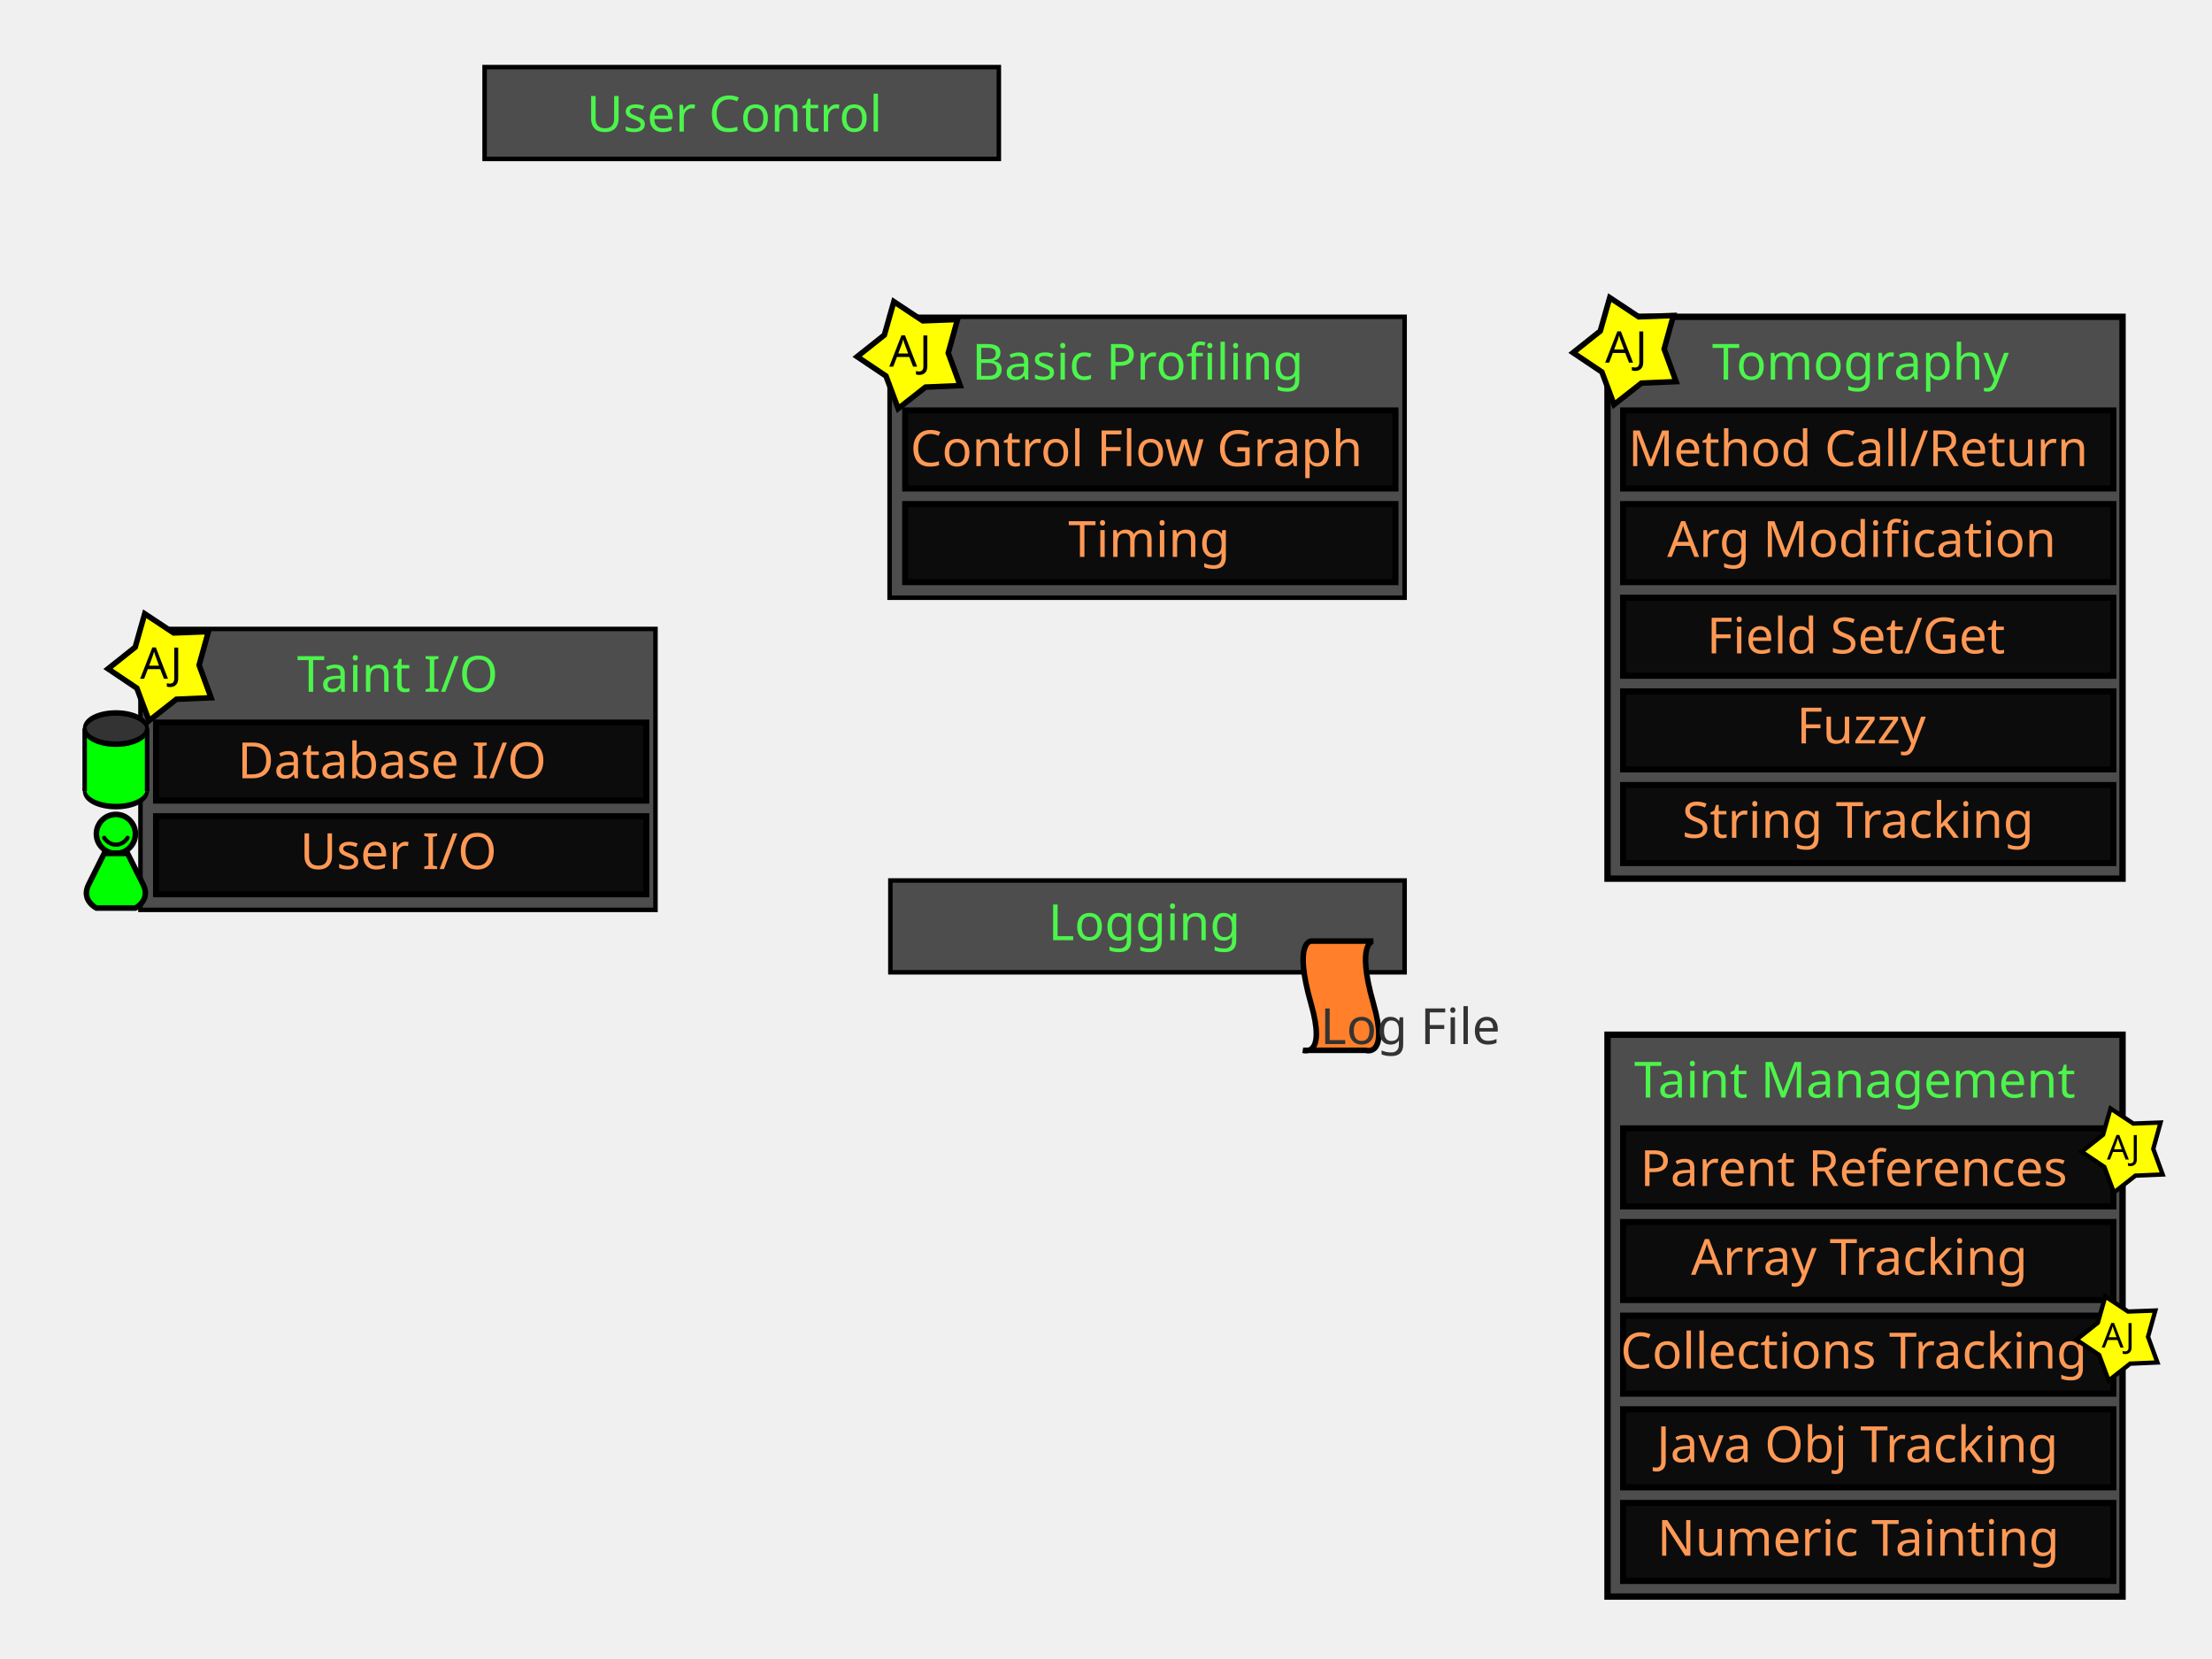
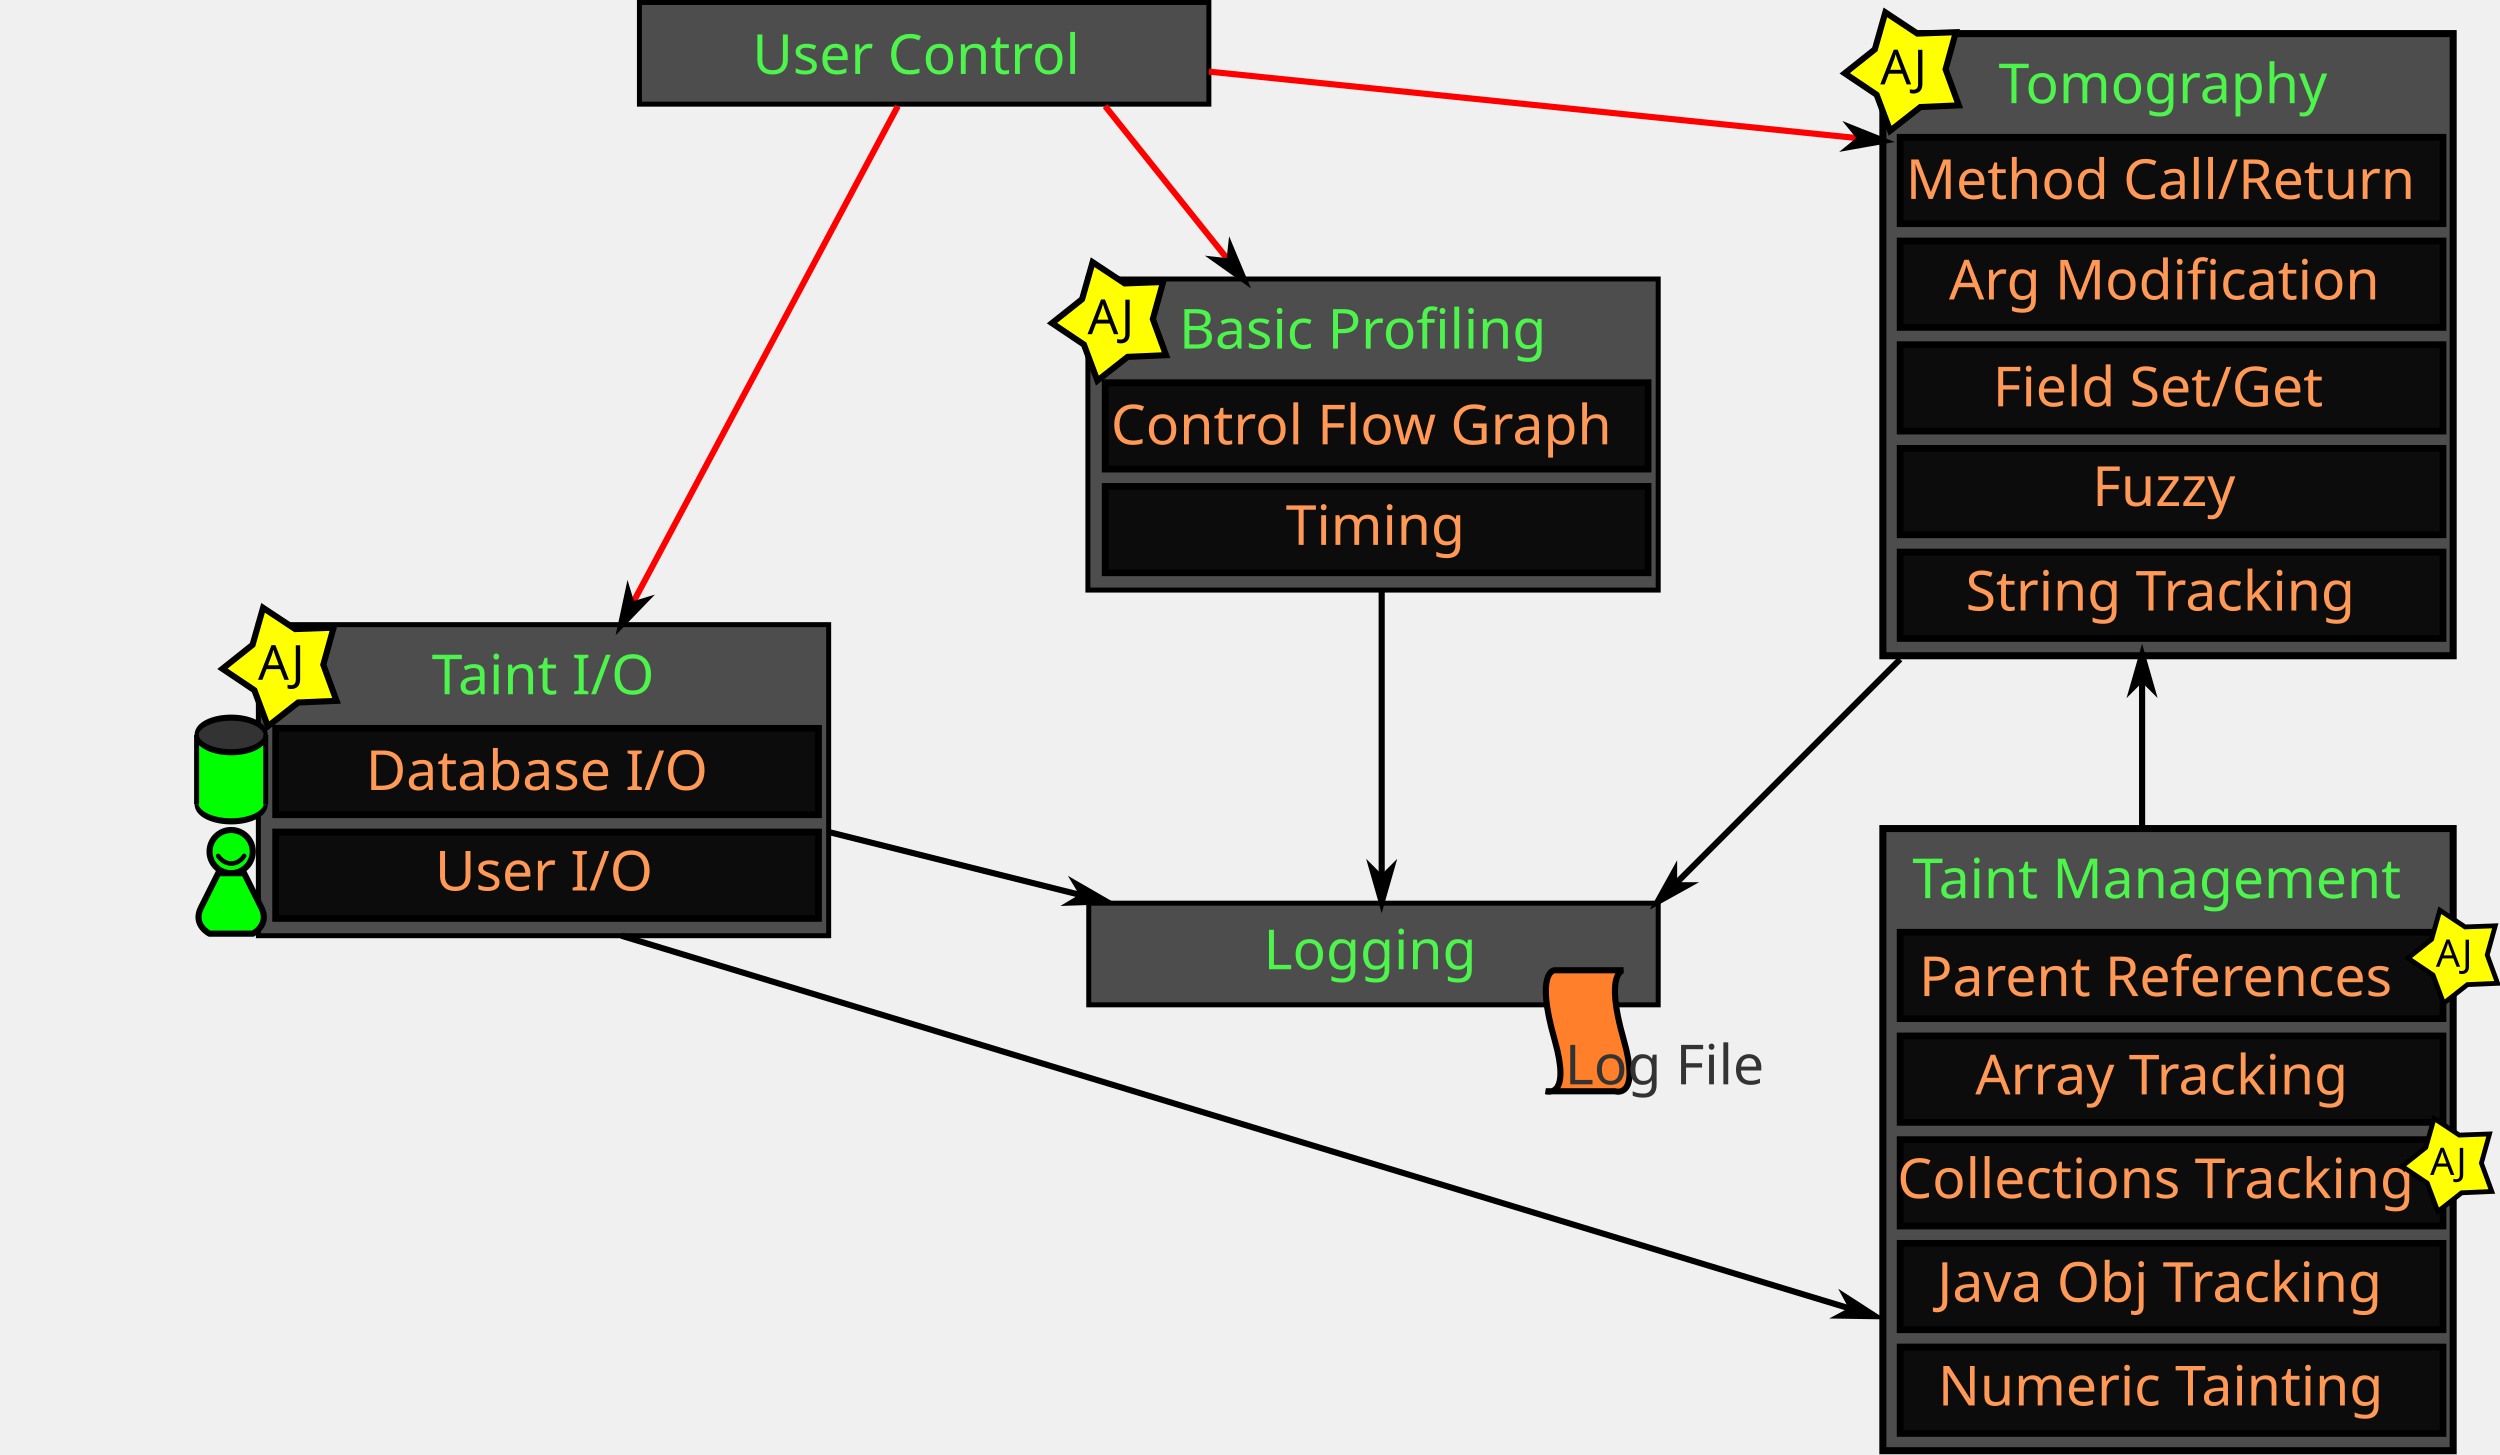
- <svg xmlns="http://www.w3.org/2000/svg" width="1417.323" height="1062.992" id="svg2985" version="1.1">
+ <svg xmlns="http://www.w3.org/2000/svg" width="1446.604" height="841.483" id="svg2985" version="1.1">
  <defs id="defs2987">
+     <marker orient="auto" refY="0" refX="0" id="Arrow1Mend" style="overflow:visible">
+       <path id="path4293" d="M 0,0 5,-5 -12.5,0 5,5 0,0 z" style="fill-rule:evenodd;stroke:#000000;stroke-width:1pt;marker-start:none" transform="matrix(-0.4,0,0,-0.4,-4,0)" />
+     </marker>
    <marker orient="auto" refY="0" refX="0" id="Arrow2Lend" style="overflow:visible">
      <path id="path3822" style="font-size:12px;fill-rule:evenodd;stroke-width:0.625;stroke-linejoin:round" d="M 8.719,4.034 -2.207,0.016 8.719,-4.002 c -1.745,2.372 -1.735,5.617 -6e-7,8.035 z" transform="matrix(-1.1,0,0,-1.1,-1.1,0)" />
    </marker>
+     <marker orient="auto" refY="0" refX="0" id="Arrow1Mend-1" style="overflow:visible">
+       <path id="path4293-5" d="M 0,0 5,-5 -12.5,0 5,5 0,0 z" style="fill-rule:evenodd;stroke:#000000;stroke-width:1pt;marker-start:none" transform="matrix(-0.4,0,0,-0.4,-4,0)" />
+     </marker>
+     <marker orient="auto" refY="0" refX="0" id="Arrow1Mend-4" style="overflow:visible">
+       <path id="path4293-3" d="M 0,0 5,-5 -12.5,0 5,5 0,0 z" style="fill-rule:evenodd;stroke:#000000;stroke-width:1pt;marker-start:none" transform="matrix(-0.4,0,0,-0.4,-4,0)" />
+     </marker>
+     <marker orient="auto" refY="0" refX="0" id="Arrow1Mend-7" style="overflow:visible">
+       <path id="path4293-2" d="M 0,0 5,-5 -12.5,0 5,5 0,0 z" style="fill-rule:evenodd;stroke:#000000;stroke-width:1pt;marker-start:none" transform="matrix(-0.4,0,0,-0.4,-4,0)" />
+     </marker>
+     <marker orient="auto" refY="0" refX="0" id="Arrow1Mend-5" style="overflow:visible">
+       <path id="path4293-7" d="M 0,0 5,-5 -12.5,0 5,5 0,0 z" style="fill-rule:evenodd;stroke:#000000;stroke-width:1pt;marker-start:none" transform="matrix(-0.4,0,0,-0.4,-4,0)" />
+     </marker>
+     <marker orient="auto" refY="0" refX="0" id="Arrow1Mend-12" style="overflow:visible">
+       <path id="path4293-26" d="M 0,0 5,-5 -12.5,0 5,5 0,0 z" style="fill-rule:evenodd;stroke:#000000;stroke-width:1pt;marker-start:none" transform="matrix(-0.4,0,0,-0.4,-4,0)" />
+     </marker>
+     <marker orient="auto" refY="0" refX="0" id="Arrow1Mend-73" style="overflow:visible">
+       <path id="path4293-71" d="M 0,0 5,-5 -12.5,0 5,5 0,0 z" style="fill-rule:evenodd;stroke:#000000;stroke-width:1pt;marker-start:none" transform="matrix(-0.4,0,0,-0.4,-4,0)" />
+     </marker>
+     <marker orient="auto" refY="0" refX="0" id="Arrow1Mend-9" style="overflow:visible">
+       <path id="path4293-1" d="M 0,0 5,-5 -12.5,0 5,5 0,0 z" style="fill-rule:evenodd;stroke:#000000;stroke-width:1pt;marker-start:none" transform="matrix(-0.4,0,0,-0.4,-4,0)" />
+     </marker>
  </defs>
-   <g id="layer1" transform="translate(0,318.8976)">
+   <g id="layer1" transform="translate(59.5,277.3481)">
    <flowRoot xml:space="preserve" id="flowRoot3008" style="font-size:40px;font-style:normal;font-weight:normal;line-height:125%;letter-spacing:0px;word-spacing:0px;fill:#000000;fill-opacity:1;stroke:none;font-family:Sans">
      <flowRegion id="flowRegion3010">
        <rect id="rect3012" width="102.497" height="50.673" x="247.606" y="168.268" />
      </flowRegion>
      <flowPara id="flowPara3014" />
    </flowRoot>
    <text xml:space="preserve" style="font-size:40px;font-style:normal;font-weight:normal;line-height:125%;letter-spacing:0px;word-spacing:0px;fill:#000000;fill-opacity:1;stroke:none;font-family:Sans" x="275.245" y="468.849" id="text4746">
      <tspan id="tspan4748" x="275.245" y="468.849" />
    </text>
    <text xml:space="preserve" style="font-size:40px;font-style:normal;font-weight:normal;line-height:125%;letter-spacing:0px;word-spacing:0px;fill:#000000;fill-opacity:1;stroke:none;font-family:Sans" x="762.395" y="332.954" id="text4750">
      <tspan id="tspan4752" x="762.395" y="332.954" />
    </text>
    <flowRoot xml:space="preserve" id="flowRoot4942" style="font-size:40px;font-style:normal;font-weight:normal;line-height:125%;letter-spacing:0px;word-spacing:0px;fill:#000000;fill-opacity:1;stroke:none;font-family:Sans">
      <flowRegion id="flowRegion4944">
        <rect id="rect4946" width="375.439" height="148.563" x="269.487" y="474.608" />
      </flowRegion>
      <flowPara id="flowPara4948" />
    </flowRoot>
-     <g id="g5917" transform="translate(700,-450)">
+     <g id="g5917" transform="translate(700,-592)">
      <g transform="translate(223.7862,191.5303)" id="g5269">
        <g transform="translate(-223.7862,-191.5303)" id="g5155">
          <rect style="fill:#4d4d4d;fill-rule:evenodd;stroke:#000000;stroke-width:4.08;stroke-linecap:butt;stroke-linejoin:miter;stroke-miterlimit:4;stroke-opacity:1;stroke-dasharray:none" id="rect3006" width="330" height="360" x="330" y="334.094" />
          <g id="g4899" transform="translate(65.84866,366.9297)">
            <rect y="27.165" x="274.151" height="50" width="314.125" id="rect4616" style="fill:#000000;fill-opacity:0.847;stroke:#000000;stroke-width:3.895;stroke-miterlimit:4;stroke-opacity:1;stroke-dasharray:none" />
            <text id="text4618" y="62.837" x="277.456" style="font-size:32px;font-style:normal;font-weight:normal;line-height:125%;letter-spacing:0px;word-spacing:0px;fill:#ff9955;fill-opacity:1;stroke:none;font-family:Sans" xml:space="preserve">
              <tspan y="62.837" x="277.456" id="tspan4620">Method Call/Return</tspan>
            </text>
          </g>
          <g id="g4904" transform="translate(90,306.9297)">
            <rect y="147.165" x="250" height="50" width="314.125" id="rect4616-4-0-9" style="fill:#000000;fill-opacity:0.847;stroke:#000000;stroke-width:3.895;stroke-miterlimit:4;stroke-opacity:1;stroke-dasharray:none" />
            <text id="text4618-8-5" y="180.993" x="278.25" style="font-size:32px;font-style:normal;font-weight:normal;line-height:125%;letter-spacing:0px;word-spacing:0px;fill:#ff9955;fill-opacity:1;stroke:none;font-family:Sans" xml:space="preserve">
              <tspan id="tspan4811" y="180.993" x="278.25">Arg Modification</tspan>
            </text>
          </g>
          <g id="g4909" transform="translate(90,306.9297)">
            <rect y="207.165" x="250" height="50" width="314.125" id="rect4616-4-0" style="fill:#000000;fill-opacity:0.847;stroke:#000000;stroke-width:3.895;stroke-miterlimit:4;stroke-opacity:1;stroke-dasharray:none" />
            <text id="text4618-8-8" y="242.837" x="303.633" style="font-size:32px;font-style:normal;font-weight:normal;line-height:125%;letter-spacing:0px;word-spacing:0px;fill:#ff9955;fill-opacity:1;stroke:none;font-family:Sans" xml:space="preserve">
              <tspan y="242.837" x="303.633" id="tspan4654-1">Field Set/Get</tspan>
            </text>
          </g>
          <g id="g4914" transform="translate(90,306.9297)">
            <rect y="267.165" x="250" height="50" width="314.125" id="rect4616-4-0-99" style="fill:#000000;fill-opacity:0.847;stroke:#000000;stroke-width:3.895;stroke-miterlimit:4;stroke-opacity:1;stroke-dasharray:none" />
            <text id="text4618-8-6" y="300.501" x="361.188" style="font-size:32px;font-style:normal;font-weight:normal;line-height:125%;letter-spacing:0px;word-spacing:0px;fill:#ff9955;fill-opacity:1;stroke:none;font-family:Sans" xml:space="preserve">
              <tspan y="300.501" x="361.188" id="tspan4654-5">Fuzzy</tspan>
            </text>
          </g>
          <g id="g4919" transform="translate(90,306.9297)">
            <rect y="327.165" x="250" height="50" width="314.125" id="rect4616-4-0-5" style="fill:#000000;fill-opacity:0.847;stroke:#000000;stroke-width:3.895;stroke-miterlimit:4;stroke-opacity:1;stroke-dasharray:none" />
            <text id="text4618-8-82" y="360.993" x="287.898" style="font-size:32px;font-style:normal;font-weight:normal;line-height:125%;letter-spacing:0px;word-spacing:0px;fill:#ff9955;fill-opacity:1;stroke:none;font-family:Sans" xml:space="preserve">
              <tspan y="360.993" x="287.898" id="tspan4654-8">String Tracking</tspan>
            </text>
          </g>
        </g>
        <text xml:space="preserve" style="font-size:32px;font-style:normal;font-weight:normal;line-height:125%;letter-spacing:0px;word-spacing:0px;fill:#4cf44c;fill-opacity:1;stroke:none;font-family:Sans" x="173.175" y="182.837" id="text4618-6">
          <tspan id="tspan4620-9" x="173.175" y="182.837">Tomography</tspan>
        </text>
      </g>
      <g id="g5454" transform="translate(387.7391,353.0578)">
        <path transform="translate(-223.7862,-191.5303)" d="m 210,214.094 -22.239,0.97 -17.512,13.742 -7.795,-20.85 -18.48,-12.409 17.421,-13.857 6.09,-21.41 18.562,12.286 22.245,-0.824 -5.949,21.45 z" id="path5448" style="fill:#ffff00;fill-opacity:1;stroke:#000000;stroke-width:3.543;stroke-miterlimit:4;stroke-opacity:1;stroke-dasharray:none" />
        <text id="text5450" y="10.417" x="-59.234" style="font-size:24px;font-style:normal;font-weight:normal;line-height:125%;letter-spacing:0px;word-spacing:0px;fill:#000000;fill-opacity:1;stroke:none;font-family:Sans" xml:space="preserve">
          <tspan style="font-size:28px" y="10.417" x="-59.234" id="tspan5452">AJ</tspan>
        </text>
      </g>
    </g>
-     <g id="g5883" transform="translate(330,69.99996)">
+     <g id="g5883" transform="translate(330,-72.00004)">
      <g id="g5594">
        <rect y="274.094" x="700" height="360" width="330" id="rect3006-0" style="fill:#4d4d4d;fill-rule:evenodd;stroke:#000000;stroke-width:4.08;stroke-linecap:butt;stroke-linejoin:miter;stroke-miterlimit:4;stroke-opacity:1;stroke-dasharray:none" />
        <g transform="translate(424.125,-23.81741)" id="g5080">
          <rect style="fill:#000000;fill-opacity:0.847;stroke:#000000;stroke-width:3.895;stroke-miterlimit:4;stroke-opacity:1;stroke-dasharray:none" id="rect4616-0-3" width="314.125" height="50" x="285.875" y="417.912" />
          <text xml:space="preserve" style="font-size:32px;font-style:normal;font-weight:normal;line-height:125%;letter-spacing:0px;word-spacing:0px;fill:#ff9955;fill-opacity:1;stroke:none;font-family:Sans" x="329.359" y="451.74" id="text4618-7-8-1">
            <tspan x="329.359" y="451.74" id="tspan5024">Array Tracking</tspan>
          </text>
        </g>
        <g transform="translate(423.6768,-108.8174)" id="g5090">
          <rect style="fill:#000000;fill-opacity:0.847;stroke:#000000;stroke-width:3.895;stroke-miterlimit:4;stroke-opacity:1;stroke-dasharray:none" id="rect4616-0-1-9" width="314.125" height="50" x="286.323" y="622.912" />
          <text xml:space="preserve" style="font-size:32px;font-style:normal;font-weight:normal;line-height:125%;letter-spacing:0px;word-spacing:0px;fill:#ff9955;fill-opacity:1;stroke:none;font-family:Sans" x="307.792" y="656.74" id="text4618-7-8-6">
            <tspan id="tspan4620-8-6-7" x="307.792" y="656.74">Java Obj Tracking</tspan>
          </text>
        </g>
        <g transform="translate(422.9546,422.3598)" id="g5095">
          <rect style="fill:#000000;fill-opacity:0.847;stroke:#000000;stroke-width:3.895;stroke-miterlimit:4;stroke-opacity:1;stroke-dasharray:none" id="rect4616-0-1-90" width="314.125" height="50" x="287.045" y="151.735" />
          <text xml:space="preserve" style="font-size:32px;font-style:normal;font-weight:normal;line-height:125%;letter-spacing:0px;word-spacing:0px;fill:#ff9955;fill-opacity:1;stroke:none;font-family:Sans" x="308.928" y="185.563" id="text4618-7-8-4">
            <tspan id="tspan4620-8-6-76" x="308.928" y="185.563">Numeric Tainting</tspan>
          </text>
        </g>
        <g transform="translate(390.1904,390)" id="g5100">
          <rect style="fill:#000000;fill-opacity:0.847;stroke:#000000;stroke-width:3.895;stroke-miterlimit:4;stroke-opacity:1;stroke-dasharray:none" id="rect4616-0-1" width="314.125" height="50" x="319.81" y="64.094" />
          <text xml:space="preserve" style="font-size:32px;font-style:normal;font-weight:normal;line-height:125%;letter-spacing:0px;word-spacing:0px;fill:#ff9955;fill-opacity:1;stroke:none;font-family:Sans" x="318.146" y="97.923" id="text4618-7-8-63">
            <tspan id="tspan4620-8-6-4" x="318.146" y="97.923">Collections Tracking</tspan>
          </text>
        </g>
        <g transform="translate(414.125,-179.2529)" id="g5085">
          <rect style="fill:#000000;fill-opacity:0.847;stroke:#000000;stroke-width:3.895;stroke-miterlimit:4;stroke-opacity:1;stroke-dasharray:none" id="rect4616-0" width="314.125" height="50" x="295.875" y="513.347" />
          <text xml:space="preserve" style="font-size:32px;font-style:normal;font-weight:normal;line-height:125%;letter-spacing:0px;word-spacing:0px;fill:#ff9955;fill-opacity:1;stroke:none;font-family:Sans" x="306.812" y="550.277" id="text4618-7">
            <tspan id="tspan4620-8" x="306.812" y="550.277">Parent References</tspan>
          </text>
        </g>
        <text xml:space="preserve" style="font-size:32px;font-style:normal;font-weight:normal;line-height:125%;letter-spacing:0px;word-spacing:0px;fill:#4cf44c;fill-opacity:1;stroke:none;font-family:Sans" x="717.062" y="314.367" id="text4618-6-8">
          <tspan id="tspan4620-9-6" x="717.062" y="314.367">Taint Management</tspan>
        </text>
      </g>
      <g id="g5454-9" transform="matrix(0.7857897,0,0,0.7857897,1066.545,345.9092)">
        <path transform="translate(-223.7862,-191.5303)" d="m 210,214.094 -22.239,0.97 -17.512,13.742 -7.795,-20.85 -18.48,-12.409 17.421,-13.857 6.09,-21.41 18.562,12.286 22.245,-0.824 -5.949,21.45 z" id="path5448-9" style="fill:#ffff00;fill-opacity:1;stroke:#000000;stroke-width:3.543;stroke-miterlimit:4;stroke-opacity:1;stroke-dasharray:none" />
        <text id="text5450-9" y="10.417" x="-59.234" style="font-size:24px;font-style:normal;font-weight:normal;line-height:125%;letter-spacing:0px;word-spacing:0px;fill:#000000;fill-opacity:1;stroke:none;font-family:Sans" xml:space="preserve">
          <tspan style="font-size:28px" y="10.417" x="-59.234" id="tspan5452-0">AJ</tspan>
        </text>
      </g>
      <g id="g5454-9-3" transform="matrix(0.7857897,0,0,0.7857897,1063.195,466.3638)">
        <path transform="translate(-223.7862,-191.5303)" d="m 210,214.094 -22.239,0.97 -17.512,13.742 -7.795,-20.85 -18.48,-12.409 17.421,-13.857 6.09,-21.41 18.562,12.286 22.245,-0.824 -5.949,21.45 z" id="path5448-9-7" style="fill:#ffff00;fill-opacity:1;stroke:#000000;stroke-width:3.543;stroke-miterlimit:4;stroke-opacity:1;stroke-dasharray:none" />
        <text id="text5450-9-6" y="10.417" x="-59.234" style="font-size:24px;font-style:normal;font-weight:normal;line-height:125%;letter-spacing:0px;word-spacing:0px;fill:#000000;fill-opacity:1;stroke:none;font-family:Sans" xml:space="preserve">
          <tspan style="font-size:28px" y="10.417" x="-59.234" id="tspan5452-0-5">AJ</tspan>
        </text>
      </g>
    </g>
    <g id="g5826" transform="translate(112.7266,-119.7275)">
      <rect transform="translate(427.2734,-20.27249)" y="164.094" x="120" height="40" width="100" id="rect3018" style="fill:#ffffff;fill-opacity:0" />
      <rect y="-167.436" x="-193.786" height="180" width="330" id="rect3006-06" style="fill:#4d4d4d;fill-rule:evenodd;stroke:#000000;stroke-width:2.885;stroke-linecap:butt;stroke-linejoin:miter;stroke-miterlimit:4;stroke-opacity:1;stroke-dasharray:none" transform="translate(651.0596,171.2578)" />
      <g transform="translate(103.1221,46.65719)" id="g4899-8">
        <rect style="fill:#000000;fill-opacity:0.847;stroke:#000000;stroke-width:3.895;stroke-miterlimit:4;stroke-opacity:1;stroke-dasharray:none" id="rect4616-7" width="314.125" height="50" x="364.151" y="17.165" />
        <text xml:space="preserve" style="font-size:32px;font-style:normal;font-weight:normal;line-height:125%;letter-spacing:0px;word-spacing:0px;fill:#ff9955;fill-opacity:1;stroke:none;font-family:Sans" x="367.456" y="52.837" id="text4618-9">
          <tspan id="tspan4620-5" x="367.456" y="52.837">Control Flow Graph</tspan>
        </text>
      </g>
      <g transform="translate(217.2734,-23.34281)" id="g4904-4">
        <rect style="fill:#000000;fill-opacity:0.847;stroke:#000000;stroke-width:3.895;stroke-miterlimit:4;stroke-opacity:1;stroke-dasharray:none" id="rect4616-4-0-9-8" width="314.125" height="50" x="250" y="147.165" />
        <text xml:space="preserve" style="font-size:32px;font-style:normal;font-weight:normal;line-height:125%;letter-spacing:0px;word-spacing:0px;fill:#ff9955;fill-opacity:1;stroke:none;font-family:Sans" x="354.5" y="180.993" id="text4618-8-5-5">
          <tspan x="354.5" y="180.993" id="tspan4811-7">Timing</tspan>
        </text>
      </g>
      <text xml:space="preserve" style="font-size:32px;font-style:normal;font-weight:normal;line-height:125%;letter-spacing:0px;word-spacing:0px;fill:#4cf44c;fill-opacity:1;stroke:none;font-family:Sans" x="-141.06" y="-127.163" id="text4618-6-9" transform="translate(651.0596,171.2578)">
        <tspan id="tspan4620-9-1" x="-141.06" y="-127.163">Basic Profiling</tspan>
      </text>
      <g id="g5454-0" transform="translate(516.301,25.3442)">
        <path transform="translate(-223.7862,-191.5303)" d="m 210,214.094 -22.239,0.97 -17.512,13.742 -7.795,-20.85 -18.48,-12.409 17.421,-13.857 6.09,-21.41 18.562,12.286 22.245,-0.824 -5.949,21.45 z" id="path5448-3" style="fill:#ffff00;fill-opacity:1;stroke:#000000;stroke-width:3.543;stroke-miterlimit:4;stroke-opacity:1;stroke-dasharray:none" />
        <text id="text5450-3" y="10.417" x="-59.234" style="font-size:24px;font-style:normal;font-weight:normal;line-height:125%;letter-spacing:0px;word-spacing:0px;fill:#000000;fill-opacity:1;stroke:none;font-family:Sans" xml:space="preserve">
          <tspan style="font-size:28px" y="10.417" x="-59.234" id="tspan5452-7">AJ</tspan>
        </text>
      </g>
    </g>
    <g id="g4378" transform="translate(32.25781,-6.171914)">
      <g id="g5430" transform="translate(738.8018,207.4297)">
        <g id="g5797">
          <rect style="fill:#ffffff;fill-opacity:0" id="rect3018-4" width="100" height="40" x="-591.06" y="22.837" />
          <rect style="fill:#4d4d4d;fill-rule:evenodd;stroke:#000000;stroke-width:2.885;stroke-linecap:butt;stroke-linejoin:miter;stroke-miterlimit:4;stroke-opacity:1;stroke-dasharray:none" id="rect3006-06-8" width="330" height="180" x="-681.06" y="-117.163" />
          <g id="g4899-8-4" transform="translate(-1035.211,-74.32813)">
            <rect y="17.165" x="364.151" height="50" width="314.125" id="rect4616-7-7" style="fill:#000000;fill-opacity:0.847;stroke:#000000;stroke-width:3.895;stroke-miterlimit:4;stroke-opacity:1;stroke-dasharray:none" />
            <text id="text4618-9-9" y="52.837" x="416.354" style="font-size:32px;font-style:normal;font-weight:normal;line-height:125%;letter-spacing:0px;word-spacing:0px;fill:#ff9955;fill-opacity:1;stroke:none;font-family:Sans" xml:space="preserve">
              <tspan y="52.837" x="416.354" id="tspan4620-5-3">Database I/O</tspan>
            </text>
          </g>
          <rect style="fill:#000000;fill-opacity:0.847;stroke:#000000;stroke-width:3.895;stroke-miterlimit:4;stroke-opacity:1;stroke-dasharray:none" id="rect4616-4-0-9-8-0" width="314.125" height="50" x="-671.06" y="2.837" />
          <text xml:space="preserve" style="font-size:32px;font-style:normal;font-weight:normal;line-height:125%;letter-spacing:0px;word-spacing:0px;fill:#ff9955;fill-opacity:1;stroke:none;font-family:Sans" x="-578.802" y="36.665" id="text4618-8-5-5-9">
            <tspan x="-578.802" y="36.665" id="tspan4811-7-2">User I/O</tspan>
          </text>
          <text id="text4618-6-9-6" y="-76.891" x="-580.739" style="font-size:32px;font-style:normal;font-weight:normal;line-height:125%;letter-spacing:0px;word-spacing:0px;fill:#4cf44c;fill-opacity:1;stroke:none;font-family:Sans" xml:space="preserve">
            <tspan y="-76.891" x="-580.739" id="tspan4620-9-1-8">Taint I/O</tspan>
          </text>
          <g transform="translate(-622.0321,-95.64112)" id="g5454-0-1">
            <path style="fill:#ffff00;fill-opacity:1;stroke:#000000;stroke-width:3.543;stroke-miterlimit:4;stroke-opacity:1;stroke-dasharray:none" id="path5448-3-7" d="m 210,214.094 -22.239,0.97 -17.512,13.742 -7.795,-20.85 -18.48,-12.409 17.421,-13.857 6.09,-21.41 18.562,12.286 22.245,-0.824 -5.949,21.45 z" transform="translate(-223.7862,-191.5303)" />
            <text xml:space="preserve" style="font-size:24px;font-style:normal;font-weight:normal;line-height:125%;letter-spacing:0px;word-spacing:0px;fill:#000000;fill-opacity:1;stroke:none;font-family:Sans" x="-59.234" y="10.417" id="text5450-3-0">
              <tspan id="tspan5452-7-9" x="-59.234" y="10.417" style="font-size:28px">AJ</tspan>
            </text>
          </g>
        </g>
      </g>
      <g transform="translate(2.000001,-190)" id="g3929">
        <path transform="matrix(0.6666667,0,0,1,6.666664,45)" style="fill:#00ff00;fill-opacity:1;stroke:#000000;stroke-width:3.543;stroke-miterlimit:4;stroke-opacity:1;stroke-dasharray:none" id="path3901-9" d="m 80,339.094 c 0,5.523 -13.431,10 -30,10 -16.569,0 -30,-4.477 -30,-10 0,-5.523 13.431,-10 30,-10 16.569,0 30,4.477 30,10 z" />
        <path style="fill:#00ff00;fill-opacity:1;stroke:none" d="m 20,365.669 0,-18.94 0.399,0.532 c 2.154,2.878 6.969,5.519 12.456,6.833 2.873,0.688 11.425,0.685 14.319,-0.004 5.214,-1.243 10.383,-4.069 12.393,-6.778 L 60,346.729 l 0,18.94 c 0,10.417 -0.03,18.94 -0.066,18.94 -0.036,0 -0.391,-0.362 -0.787,-0.805 -1.649,-1.84 -4.216,-3.563 -7.118,-4.776 -3.785,-1.583 -7.095,-2.184 -12.029,-2.184 -4.934,0 -8.244,0.601 -12.029,2.184 -2.901,1.214 -5.468,2.936 -7.118,4.776 -0.397,0.443 -0.751,0.805 -0.787,0.805 -0.036,0 -0.066,-8.523 -0.066,-18.94 z" id="path3925" />
        <path style="fill:#333333;fill-opacity:1;stroke:#000000;stroke-width:3.543;stroke-miterlimit:4;stroke-opacity:1;stroke-dasharray:none" id="path3901" d="m 80,339.094 c 0,5.523 -13.431,10 -30,10 -16.569,0 -30,-4.477 -30,-10 0,-5.523 13.431,-10 30,-10 16.569,0 30,4.477 30,10 z" transform="matrix(0.6666667,0,0,1,6.666664,5)" />
        <path style="fill:none;stroke:#000000;stroke-width:2.893;stroke-linecap:butt;stroke-linejoin:miter;stroke-miterlimit:4;stroke-opacity:1;stroke-dasharray:none" d="m 20,384.094 0,-40" id="path3921" />
        <path style="fill:none;stroke:#000000;stroke-width:2.893;stroke-linecap:butt;stroke-linejoin:miter;stroke-miterlimit:4;stroke-opacity:1;stroke-dasharray:none" d="m 60,384.094 0,-40" id="path3923" />
      </g>
      <g transform="translate(-60.5,-120)" id="g4124">
        <path style="fill:#00ff00;fill-opacity:1;stroke:#000000;stroke-width:3.543;stroke-miterlimit:4;stroke-opacity:1;stroke-dasharray:none" id="path3936" d="m 115,341.594 c 0,6.904 -5.596,12.5 -12.5,12.5 -6.904,0 -12.5,-5.596 -12.5,-12.5 0,-6.904 5.596,-12.5 12.5,-12.5 6.904,0 12.5,5.596 12.5,12.5 z" />
        <path style="fill:#00ff00;stroke:#000000;stroke-width:3.543;stroke-linecap:butt;stroke-linejoin:miter;stroke-miterlimit:4;stroke-opacity:1;stroke-dasharray:none" d="m 90,389.094 25,0 c 0,0 10,-5 5,-15 -8.062,-16.125 -10,-20 -10,-20 l -15,0 c 0,0 -3.675,7.351 -10,20 -5,10 5,15 5,15 z" id="path3938" />
        <path style="fill:none;stroke:#000000;stroke-width:2.657;stroke-linecap:round;stroke-linejoin:miter;stroke-miterlimit:4;stroke-opacity:1;stroke-dasharray:none;marker-mid:none" d="m 95,344.094 c 0,0 2.557,4.389 7.557,4.389 5,0 7.443,-4.389 7.443,-4.389" id="path3940" />
      </g>
    </g>
    <rect style="fill:#ffffff;fill-opacity:0" id="rect3018-42" width="100" height="40" x="-59.5" y="404.094" />
    <g transform="translate(-578.3359,-401.7579)" id="g4372">
      <g transform="translate(-61.66406,240.5859)" id="g4340-3">
        <rect style="fill:#4d4d4d;fill-rule:evenodd;stroke:#000000;stroke-width:2.885;stroke-linecap:butt;stroke-linejoin:miter;stroke-miterlimit:4;stroke-opacity:1;stroke-dasharray:none" id="rect3006-06-3-7" width="329.5" height="58.828" x="950.5" y="-114.734" />
        <text id="text4618-6-9-8-1" y="-73.39" x="1015.883" style="font-size:32px;font-style:normal;font-weight:normal;line-height:125%;letter-spacing:0px;word-spacing:0px;fill:#4cf44c;fill-opacity:1;stroke:none;font-family:Sans" xml:space="preserve">
          <tspan y="-73.39" x="1015.883" id="tspan4620-9-1-1-9">User Control</tspan>
        </text>
      </g>
    </g>
    <g id="g4416" transform="translate(300,-60)">
      <g transform="translate(-680,420)" id="g4340">
        <rect style="fill:#4d4d4d;fill-rule:evenodd;stroke:#000000;stroke-width:2.885;stroke-linecap:butt;stroke-linejoin:miter;stroke-miterlimit:4;stroke-opacity:1;stroke-dasharray:none" id="rect3006-06-3" width="329.5" height="58.828" x="950.5" y="-114.734" />
        <text id="text4618-6-9-8" y="-76.491" x="1051.664" style="font-size:32px;font-style:normal;font-weight:normal;line-height:125%;letter-spacing:0px;word-spacing:0px;fill:#4cf44c;fill-opacity:1;stroke:none;font-family:Sans" xml:space="preserve">
          <tspan y="-76.491" x="1051.664" id="tspan4620-9-1-1">Logging</tspan>
        </text>
      </g>
      <g transform="translate(500,-80.00003)" id="g3896">
        <path style="fill:#ff7f2a;stroke:#000000;stroke-width:3.543;stroke-linecap:butt;stroke-linejoin:miter;stroke-miterlimit:4;stroke-opacity:1;stroke-dasharray:none" d="m 40,424.094 40,0 c 0,0 -11.327,0.355 0,40 10,35 -5,30 -5,30 l -40,0 c 0,0 15,5 5,-30 -11.327,-39.645 0,-40 0,-40 z" id="path3099" />
        <text id="text4618-8-5-5-9-0" y="490.094" x="46" style="font-size:32px;font-style:normal;font-weight:normal;line-height:125%;letter-spacing:0px;word-spacing:0px;fill:#333333;fill-opacity:1;stroke:none;font-family:Sans" xml:space="preserve">
          <tspan id="tspan4238" y="490.094" x="46">Log File</tspan>
        </text>
      </g>
    </g>
+     <path style="fill:none;stroke:#000000;stroke-width:3.543;stroke-linecap:butt;stroke-linejoin:miter;stroke-miterlimit:4;stroke-opacity:1;stroke-dasharray:none;marker-start:none;marker-end:url(#Arrow1Mend)" d="m 1180,202.094 0,-100" id="path3141" />
+     <path style="fill:none;stroke:#000000;stroke-width:3.543;stroke-linecap:butt;stroke-linejoin:miter;stroke-miterlimit:4;stroke-opacity:1;stroke-dasharray:none;marker-start:none;marker-end:url(#Arrow1Mend)" d="m 1040,104.094 -140,140" id="path3141-5" />
+     <path style="fill:none;stroke:#000000;stroke-width:3.543;stroke-linecap:butt;stroke-linejoin:miter;stroke-miterlimit:4;stroke-opacity:1;stroke-dasharray:none;marker-start:none;marker-end:url(#Arrow1Mend)" d="m 740,64.094 0,180" id="path3141-9" />
+     <path style="fill:none;stroke:#000000;stroke-width:3.543;stroke-linecap:butt;stroke-linejoin:miter;stroke-miterlimit:4;stroke-opacity:1;stroke-dasharray:none;marker-start:none;marker-end:url(#Arrow1Mend)" d="m 420,204.094 160,40" id="path3141-58" />
+     <path style="fill:none;stroke:#ff0000;stroke-width:3.543;stroke-linecap:butt;stroke-linejoin:miter;stroke-miterlimit:4;stroke-opacity:1;stroke-dasharray:none;marker-start:none;marker-end:url(#Arrow1Mend)" d="M 460,-215.906 300,84.094" id="path3141-1" />
+     <path style="fill:none;stroke:#ff0000;stroke-width:3.543;stroke-linecap:butt;stroke-linejoin:miter;stroke-miterlimit:4;stroke-opacity:1;stroke-dasharray:none;marker-start:none;marker-end:url(#Arrow1Mend)" d="m 580,-215.906 80,100" id="path3141-1-9" />
+     <path style="fill:none;stroke:#ff0000;stroke-width:3.543;stroke-linecap:butt;stroke-linejoin:miter;stroke-miterlimit:4;stroke-opacity:1;stroke-dasharray:none;marker-start:none;marker-end:url(#Arrow1Mend)" d="m 640,-235.906 390,40" id="path3141-1-9-2" />
+     <path style="fill:none;stroke:#000000;stroke-width:3.543;stroke-linecap:butt;stroke-linejoin:miter;stroke-miterlimit:4;stroke-opacity:1;stroke-dasharray:none;marker-start:none;marker-end:url(#Arrow1Mend)" d="m 300,264.094 725,220" id="path3141-58-1" />
  </g>
</svg>
